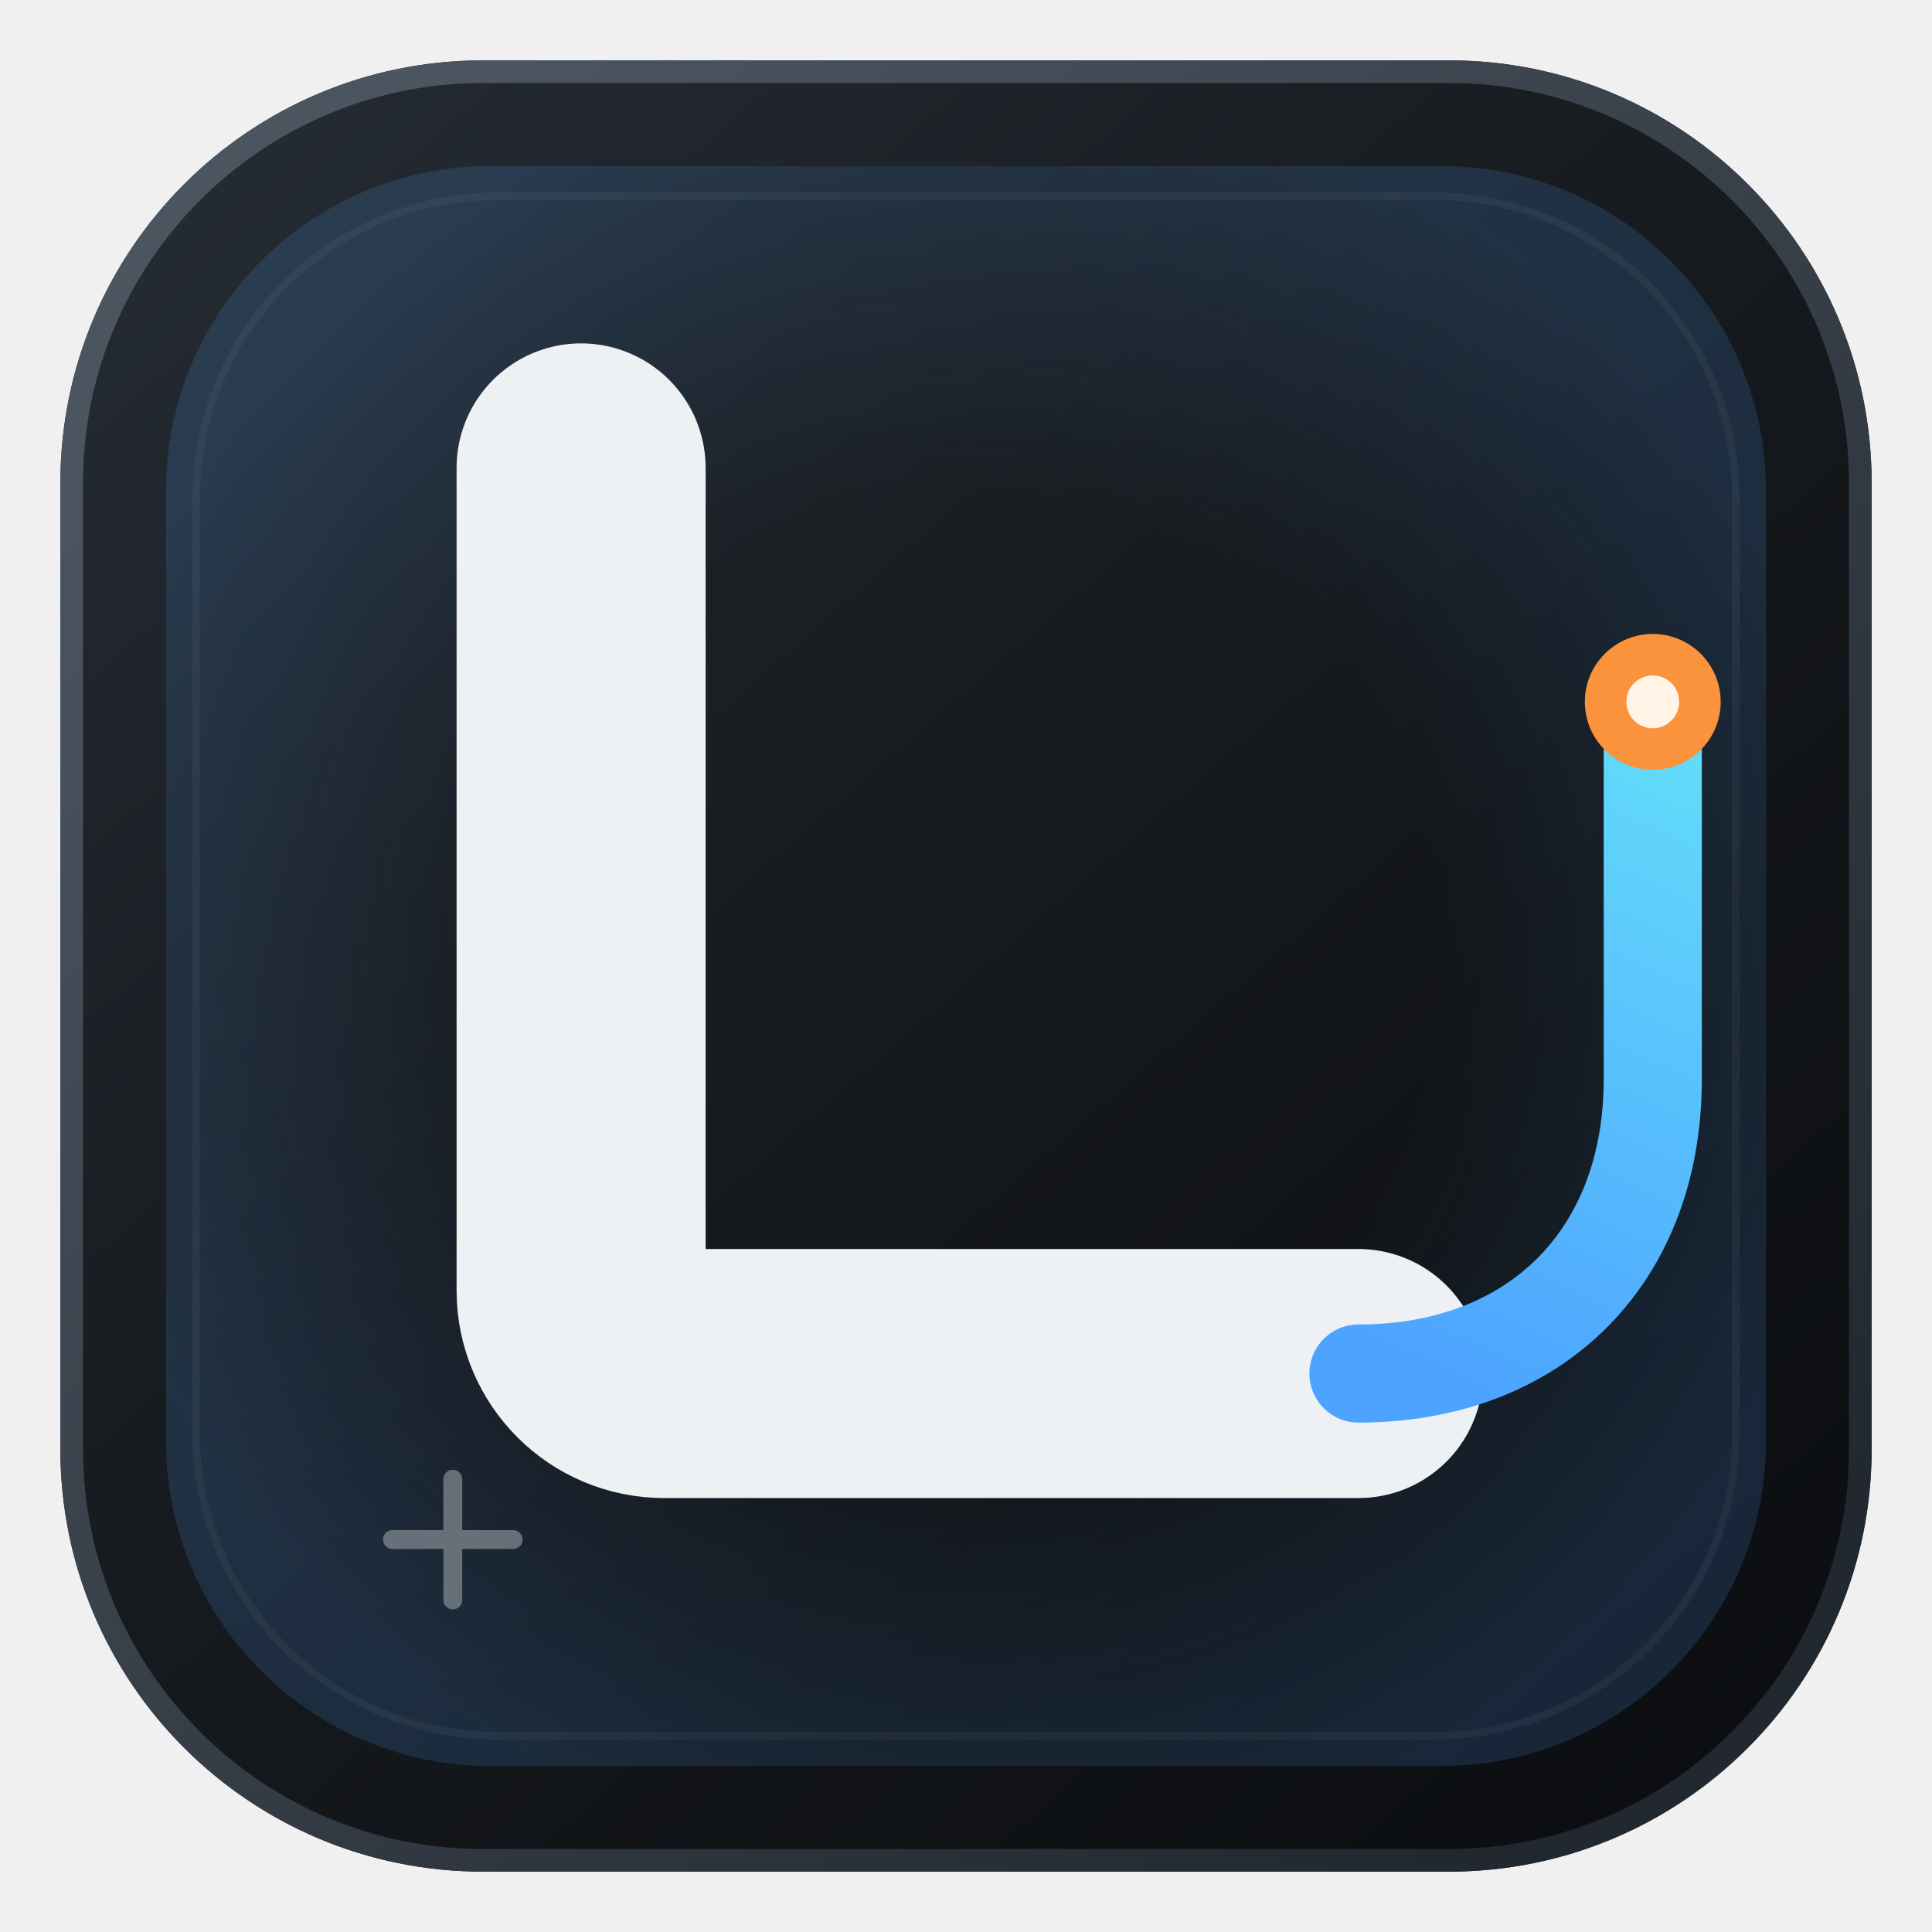
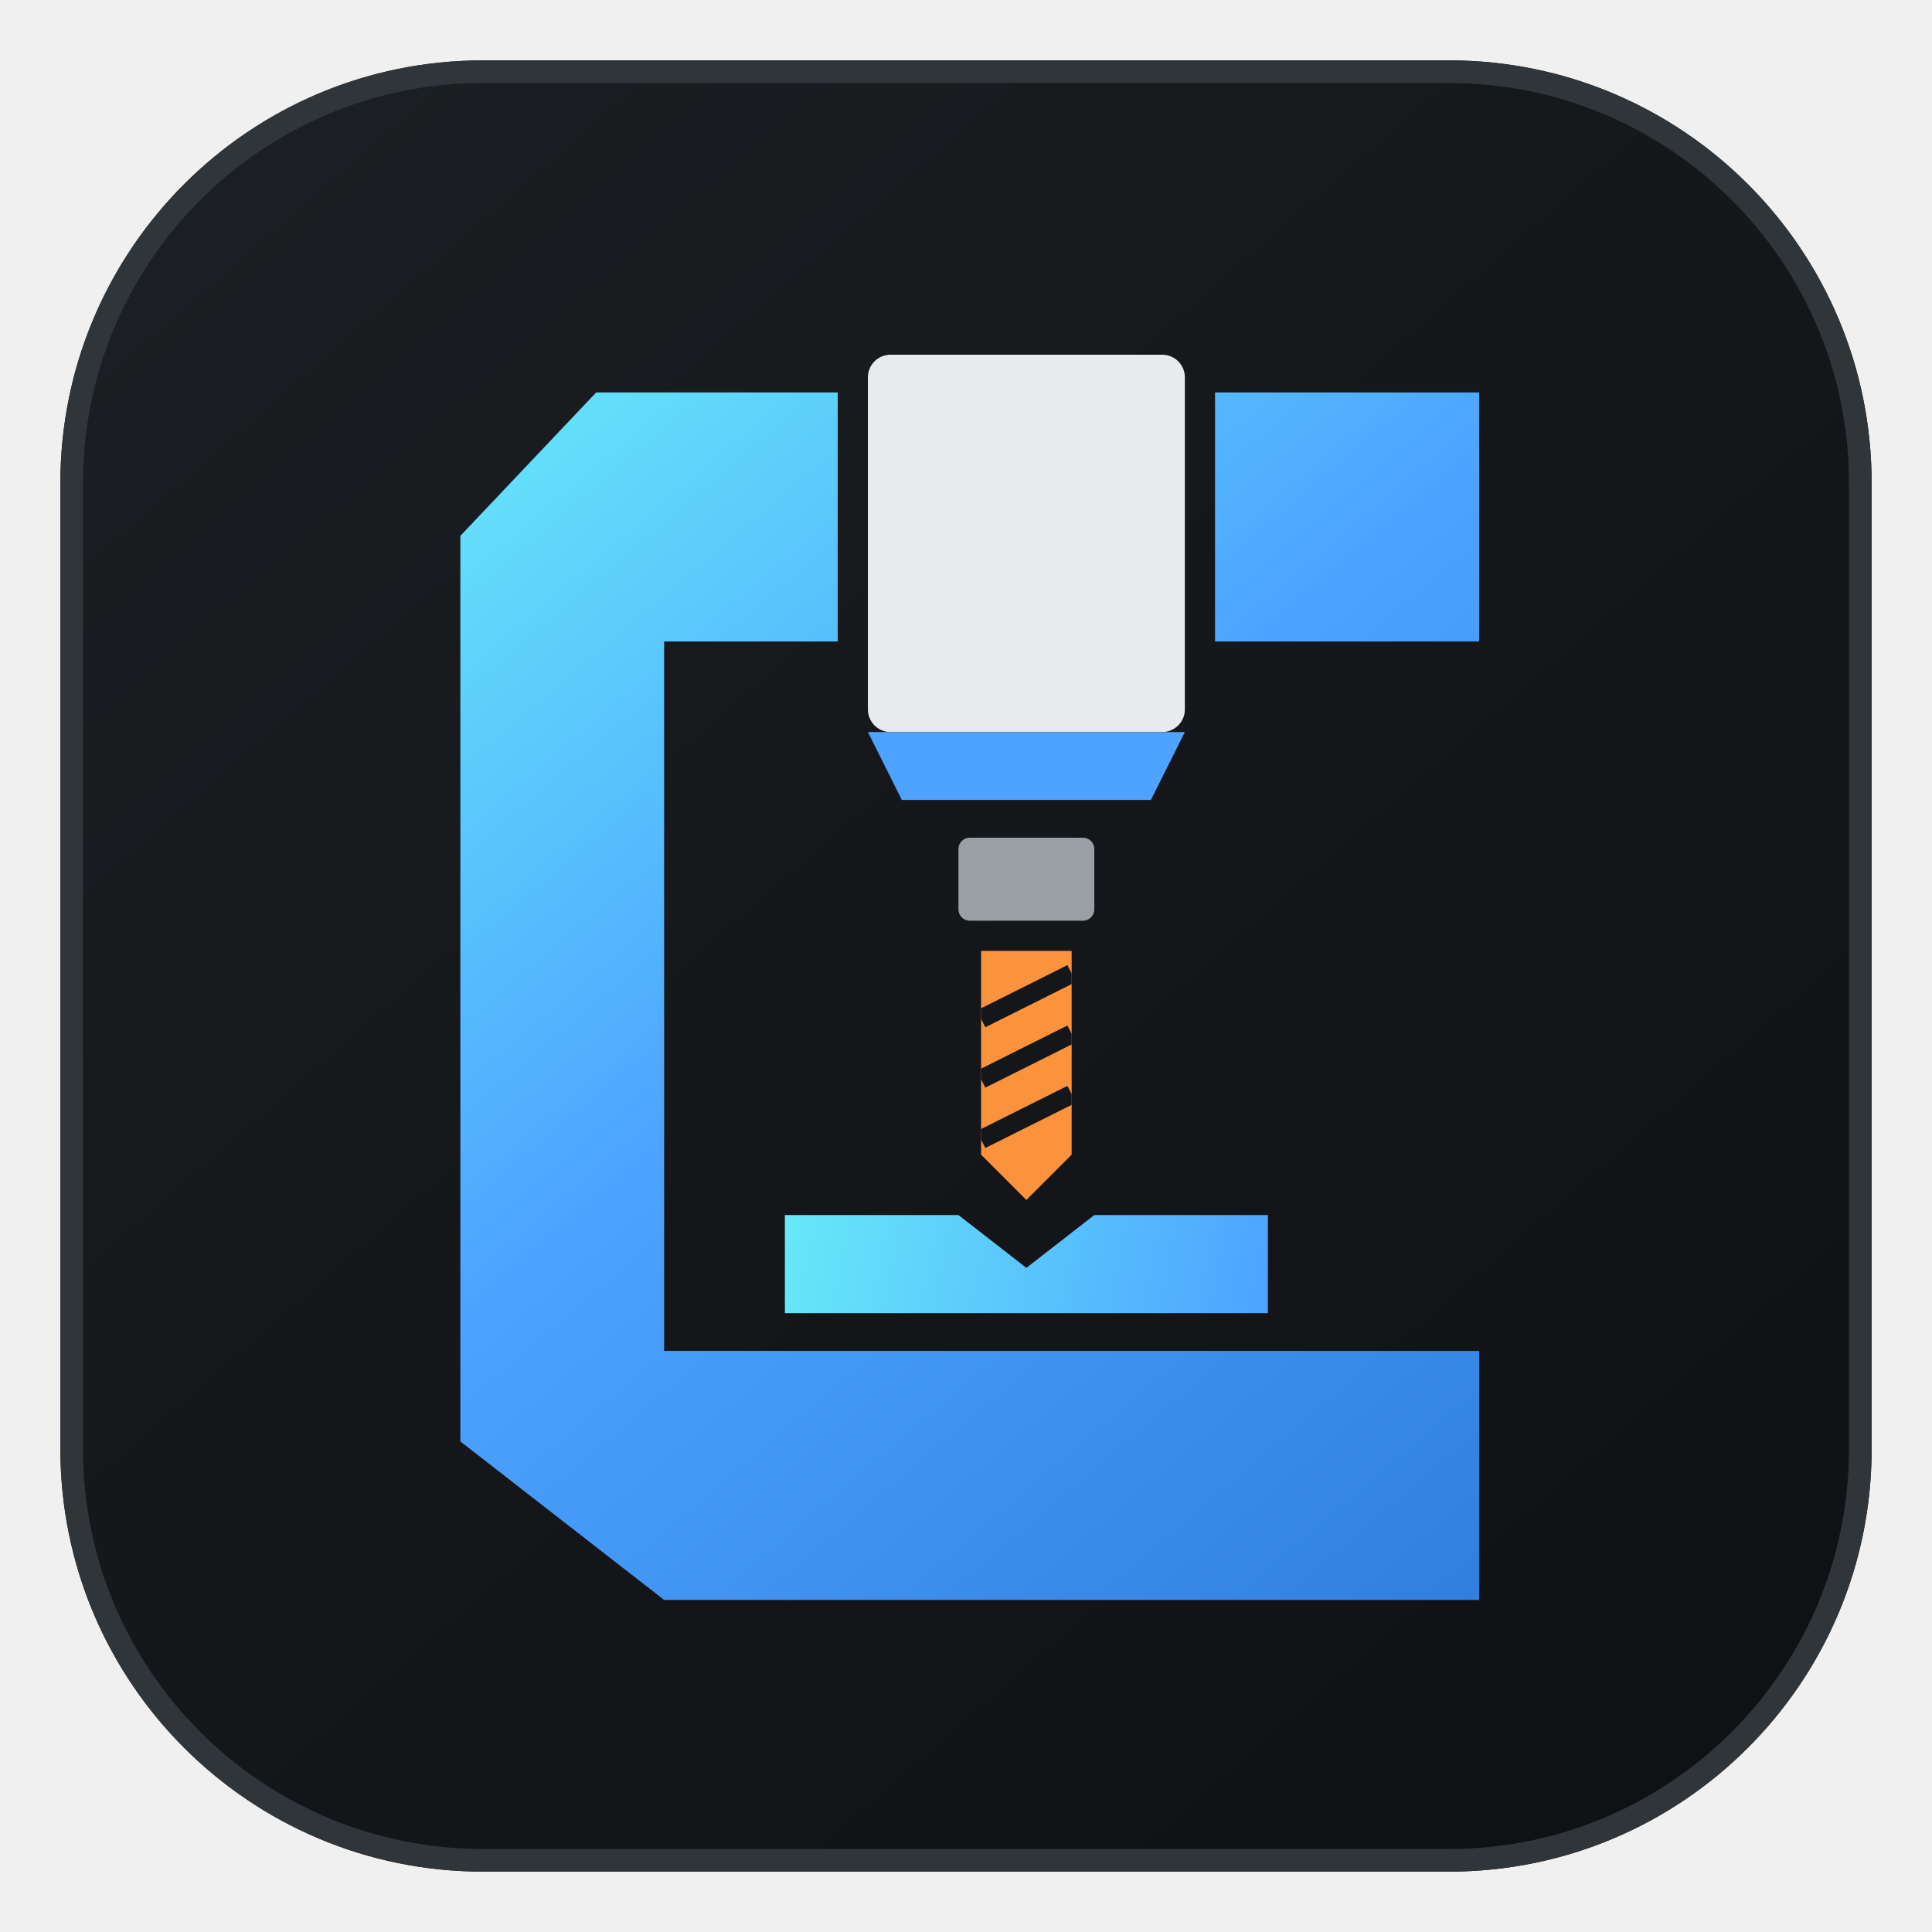
<svg xmlns="http://www.w3.org/2000/svg" width="512" height="512" viewBox="0 0 512 512" role="img" aria-label="LiNC">
  <defs>
    <linearGradient id="bg" x1="72" y1="40" x2="448" y2="472" gradientUnits="userSpaceOnUse">
-       <stop offset="0" stop-color="#242a31" />
-       <stop offset="0.52" stop-color="#15181c" />
-       <stop offset="1" stop-color="#0c0e11" />
+       <stop offset="0" stop-color="#1b1e22" />
+       <stop offset="0.52" stop-color="#141619" />
+       <stop offset="1" stop-color="#0f1114" />
    </linearGradient>
-     <linearGradient id="edge" x1="80" y1="64" x2="430" y2="450" gradientUnits="userSpaceOnUse">
-       <stop offset="0" stop-color="#4b5560" />
-       <stop offset="1" stop-color="#222830" />
+     <linearGradient id="frame" x1="120" y1="104" x2="392" y2="424" gradientUnits="userSpaceOnUse">
+       <stop offset="0" stop-color="#67e8f9" />
+       <stop offset="0.45" stop-color="#4da3ff" />
+       <stop offset="1" stop-color="#2f7fe0" />
    </linearGradient>
-     <linearGradient id="path" x1="352" y1="352" x2="444" y2="152" gradientUnits="userSpaceOnUse">
-       <stop offset="0" stop-color="#4da3ff" />
-       <stop offset="1" stop-color="#67e8f9" />
+     <linearGradient id="table" x1="208" y1="322" x2="336" y2="348" gradientUnits="userSpaceOnUse">
+       <stop offset="0" stop-color="#67e8f9" />
+       <stop offset="1" stop-color="#4da3ff" />
    </linearGradient>
-     <radialGradient id="glow" cx="0" cy="0" r="1" gradientTransform="translate(256 256) rotate(90) scale(238)" gradientUnits="userSpaceOnUse">
-       <stop offset="0.52" stop-color="#4da3ff" stop-opacity="0" />
-       <stop offset="1" stop-color="#4da3ff" stop-opacity="0.16" />
-     </radialGradient>
+     <clipPath id="tool">
+       <path d="M260 252H284V306L272 318L260 306Z" />
+     </clipPath>
  </defs>
  <rect x="16" y="16" width="480" height="480" rx="112" fill="url(#bg)" />
-   <rect x="19" y="19" width="474" height="474" rx="109" fill="none" stroke="url(#edge)" stroke-width="6" />
-   <rect x="44" y="44" width="424" height="424" rx="86" fill="url(#glow)" />
-   <rect x="52" y="52" width="408" height="408" rx="80" fill="none" stroke="#ffffff" stroke-opacity="0.045" stroke-width="2" />
-   <path d="M154 124V342C154 354.15 163.85 364 176 364H360" fill="none" stroke="#eef1f4" stroke-width="66" stroke-linecap="round" stroke-linejoin="round" />
-   <path d="M360 364C407 364 438 333 438 286V186" fill="none" stroke="url(#path)" stroke-width="26" stroke-linecap="round" />
-   <circle cx="438" cy="186" r="18" fill="#fb923c" />
-   <circle cx="438" cy="186" r="7" fill="#fff4e6" />
-   <path d="M104 408H136M120 392V424" stroke="#9aa0a6" stroke-opacity="0.6" stroke-width="5" stroke-linecap="round" />
+   <rect x="19" y="19" width="474" height="474" rx="109" fill="none" stroke="#30353a" stroke-width="6" />
+   <path d="M158 104H222V170H176V358H392V424H176L122 382V142Z" fill="url(#frame)" />
+   <rect x="322" y="104" width="70" height="66" fill="url(#frame)" />
+   <rect x="230" y="94" width="84" height="100" rx="6" fill="#e8eaed" />
+   <path d="M230 194H314L305 212H239Z" fill="#4da3ff" />
+   <rect x="254" y="222" width="36" height="22" rx="3" fill="#9aa0a6" />
+   <path d="M260 252H284V306L272 318L260 306Z" fill="#fb923c" />
+   <g clip-path="url(#tool)" stroke="#141619" stroke-width="5" stroke-linecap="butt">
+     <path d="M260 270L284 258" />
+     <path d="M260 286L284 274" />
+     <path d="M260 302L284 290" />
+   </g>
+   <path d="M208 322H254L272 336L290 322H336V348H208Z" fill="url(#table)" />
</svg>
